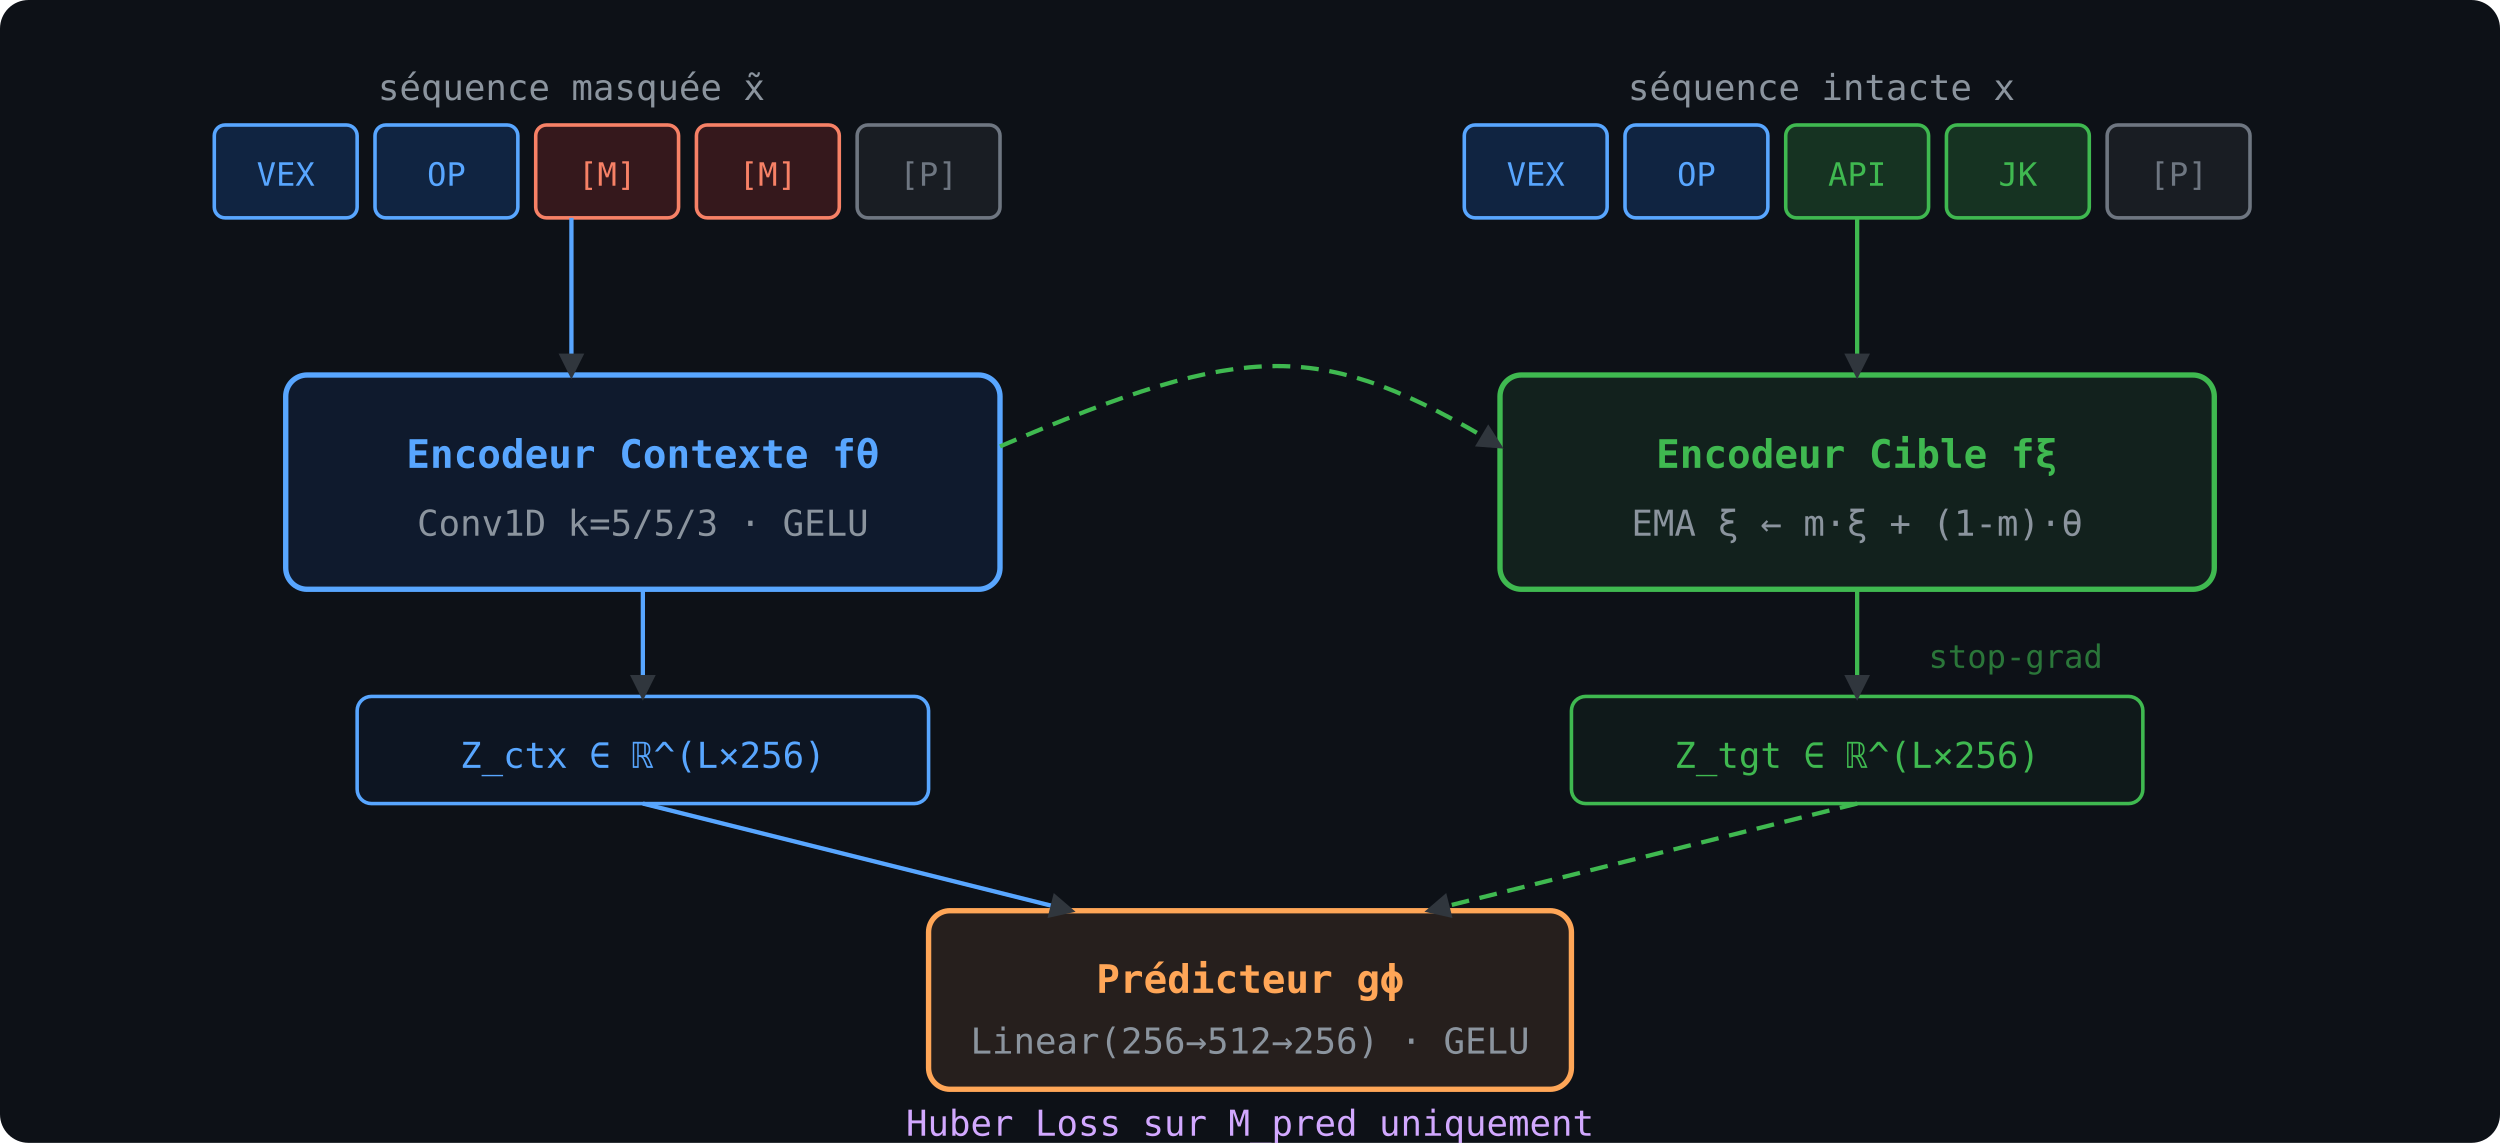
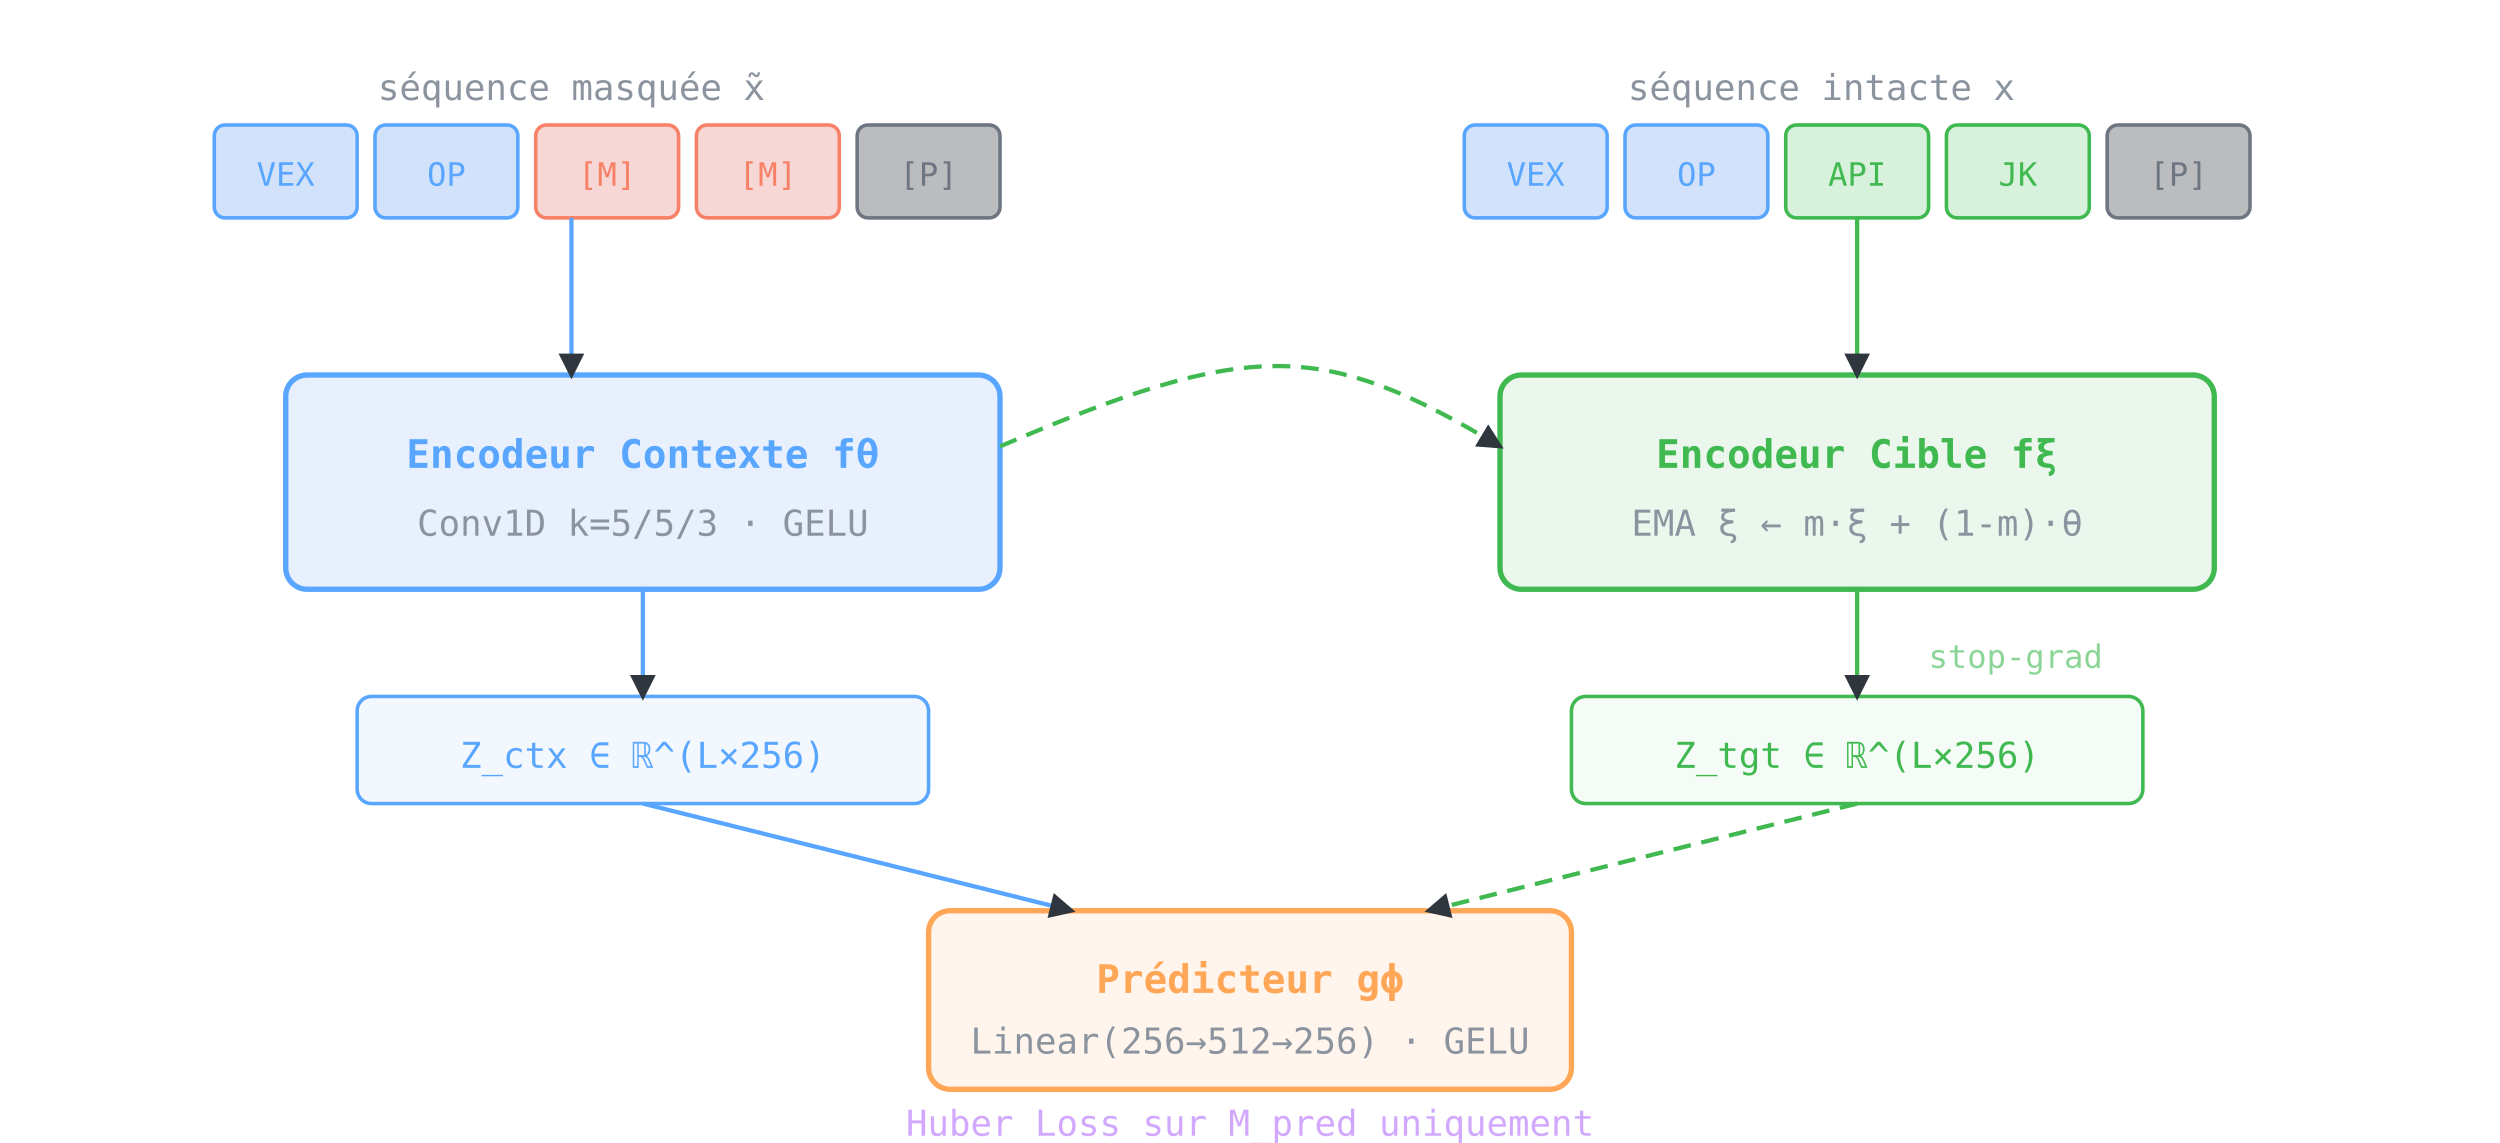
<svg xmlns="http://www.w3.org/2000/svg" viewBox="0 0 700 320" font-family="monospace" font-size="11">
-   <rect width="700" height="320" fill="#0d1117" rx="8" />
  <text x="160" y="28" text-anchor="middle" fill="#8b949e" font-size="10">séquence masquée x̃</text>
  <rect x="60" y="35" width="40" height="26" rx="3" fill="#1f6feb33" stroke="#58a6ff" stroke-width="1" />
  <text x="80" y="52" text-anchor="middle" fill="#58a6ff" font-size="9">VEX</text>
  <rect x="105" y="35" width="40" height="26" rx="3" fill="#1f6feb33" stroke="#58a6ff" stroke-width="1" />
  <text x="125" y="52" text-anchor="middle" fill="#58a6ff" font-size="9">OP</text>
  <rect x="150" y="35" width="40" height="26" rx="3" fill="#da363333" stroke="#f78166" stroke-width="1" />
  <text x="170" y="52" text-anchor="middle" fill="#f78166" font-size="9">[M]</text>
  <rect x="195" y="35" width="40" height="26" rx="3" fill="#da363333" stroke="#f78166" stroke-width="1" />
  <text x="215" y="52" text-anchor="middle" fill="#f78166" font-size="9">[M]</text>
  <rect x="240" y="35" width="40" height="26" rx="3" fill="#30363d55" stroke="#6e7681" stroke-width="1" />
  <text x="260" y="52" text-anchor="middle" fill="#6e7681" font-size="9">[P]</text>
  <text x="510" y="28" text-anchor="middle" fill="#8b949e" font-size="10">séquence intacte x</text>
  <rect x="410" y="35" width="40" height="26" rx="3" fill="#1f6feb33" stroke="#58a6ff" stroke-width="1" />
  <text x="430" y="52" text-anchor="middle" fill="#58a6ff" font-size="9">VEX</text>
  <rect x="455" y="35" width="40" height="26" rx="3" fill="#1f6feb33" stroke="#58a6ff" stroke-width="1" />
  <text x="475" y="52" text-anchor="middle" fill="#58a6ff" font-size="9">OP</text>
  <rect x="500" y="35" width="40" height="26" rx="3" fill="#3fb95033" stroke="#3fb950" stroke-width="1" />
  <text x="520" y="52" text-anchor="middle" fill="#3fb950" font-size="9">API</text>
  <rect x="545" y="35" width="40" height="26" rx="3" fill="#3fb95033" stroke="#3fb950" stroke-width="1" />
  <text x="565" y="52" text-anchor="middle" fill="#3fb950" font-size="9">JK</text>
  <rect x="590" y="35" width="40" height="26" rx="3" fill="#30363d55" stroke="#6e7681" stroke-width="1" />
  <text x="610" y="52" text-anchor="middle" fill="#6e7681" font-size="9">[P]</text>
  <rect x="80" y="105" width="200" height="60" rx="6" fill="#1f6feb1a" stroke="#58a6ff" stroke-width="1.5" />
  <text x="180" y="131" text-anchor="middle" fill="#58a6ff" font-weight="bold">Encodeur Contexte  fθ</text>
  <text x="180" y="150" text-anchor="middle" fill="#8b949e" font-size="10">Conv1D k=5/5/3 · GELU</text>
  <rect x="420" y="105" width="200" height="60" rx="6" fill="#3fb9501a" stroke="#3fb950" stroke-width="1.5" />
  <text x="520" y="131" text-anchor="middle" fill="#3fb950" font-weight="bold">Encodeur Cible  fξ</text>
  <text x="520" y="150" text-anchor="middle" fill="#8b949e" font-size="10">EMA  ξ ← m·ξ + (1-m)·θ</text>
  <path d="M280,125 C350,95 370,95 420,125" fill="none" stroke="#3fb950" stroke-width="1.2" stroke-dasharray="5,3" marker-end="url(#ga)" />
  <rect x="100" y="195" width="160" height="30" rx="4" fill="#1f6feb0d" stroke="#58a6ff" stroke-width="1" />
  <text x="180" y="215" text-anchor="middle" fill="#58a6ff" font-size="10">Z_ctx ∈ ℝ^(L×256)</text>
  <rect x="440" y="195" width="160" height="30" rx="4" fill="#3fb9500d" stroke="#3fb950" stroke-width="1" />
  <text x="520" y="215" text-anchor="middle" fill="#3fb950" font-size="10">Z_tgt ∈ ℝ^(L×256)</text>
  <line x1="520" y1="195" x2="520" y2="188" stroke="#3fb950" stroke-dasharray="3,2" stroke-width="1" />
  <text x="540" y="187" fill="#3fb95099" font-size="9">stop-grad</text>
  <rect x="260" y="255" width="180" height="50" rx="6" fill="#ffa6571a" stroke="#ffa657" stroke-width="1.5" />
  <text x="350" y="278" text-anchor="middle" fill="#ffa657" font-weight="bold">Prédicteur  gϕ</text>
  <text x="350" y="295" text-anchor="middle" fill="#8b949e" font-size="10">Linear(256→512→256) · GELU</text>
  <line x1="160" y1="61" x2="160" y2="105" stroke="#58a6ff" stroke-width="1.2" marker-end="url(#ga)" />
  <line x1="520" y1="61" x2="520" y2="105" stroke="#3fb950" stroke-width="1.2" marker-end="url(#ga)" />
  <line x1="180" y1="165" x2="180" y2="195" stroke="#58a6ff" stroke-width="1.2" marker-end="url(#ga)" />
  <line x1="520" y1="165" x2="520" y2="195" stroke="#3fb950" stroke-width="1.2" marker-end="url(#ga)" />
  <line x1="180" y1="225" x2="300" y2="255" stroke="#58a6ff" stroke-width="1.2" marker-end="url(#ga)" />
  <line x1="520" y1="225" x2="400" y2="255" stroke="#3fb950" stroke-width="1.2" stroke-dasharray="5,3" marker-end="url(#ga)" />
  <text x="350" y="318" text-anchor="middle" fill="#d2a8ff" font-size="10">Huber Loss sur M_pred uniquement</text>
  <defs>
    <marker id="ga" markerWidth="6" markerHeight="6" refX="5" refY="3" orient="auto">
      <path d="M0,0 L6,3 L0,6 Z" fill="#30363d" />
    </marker>
  </defs>
</svg>
